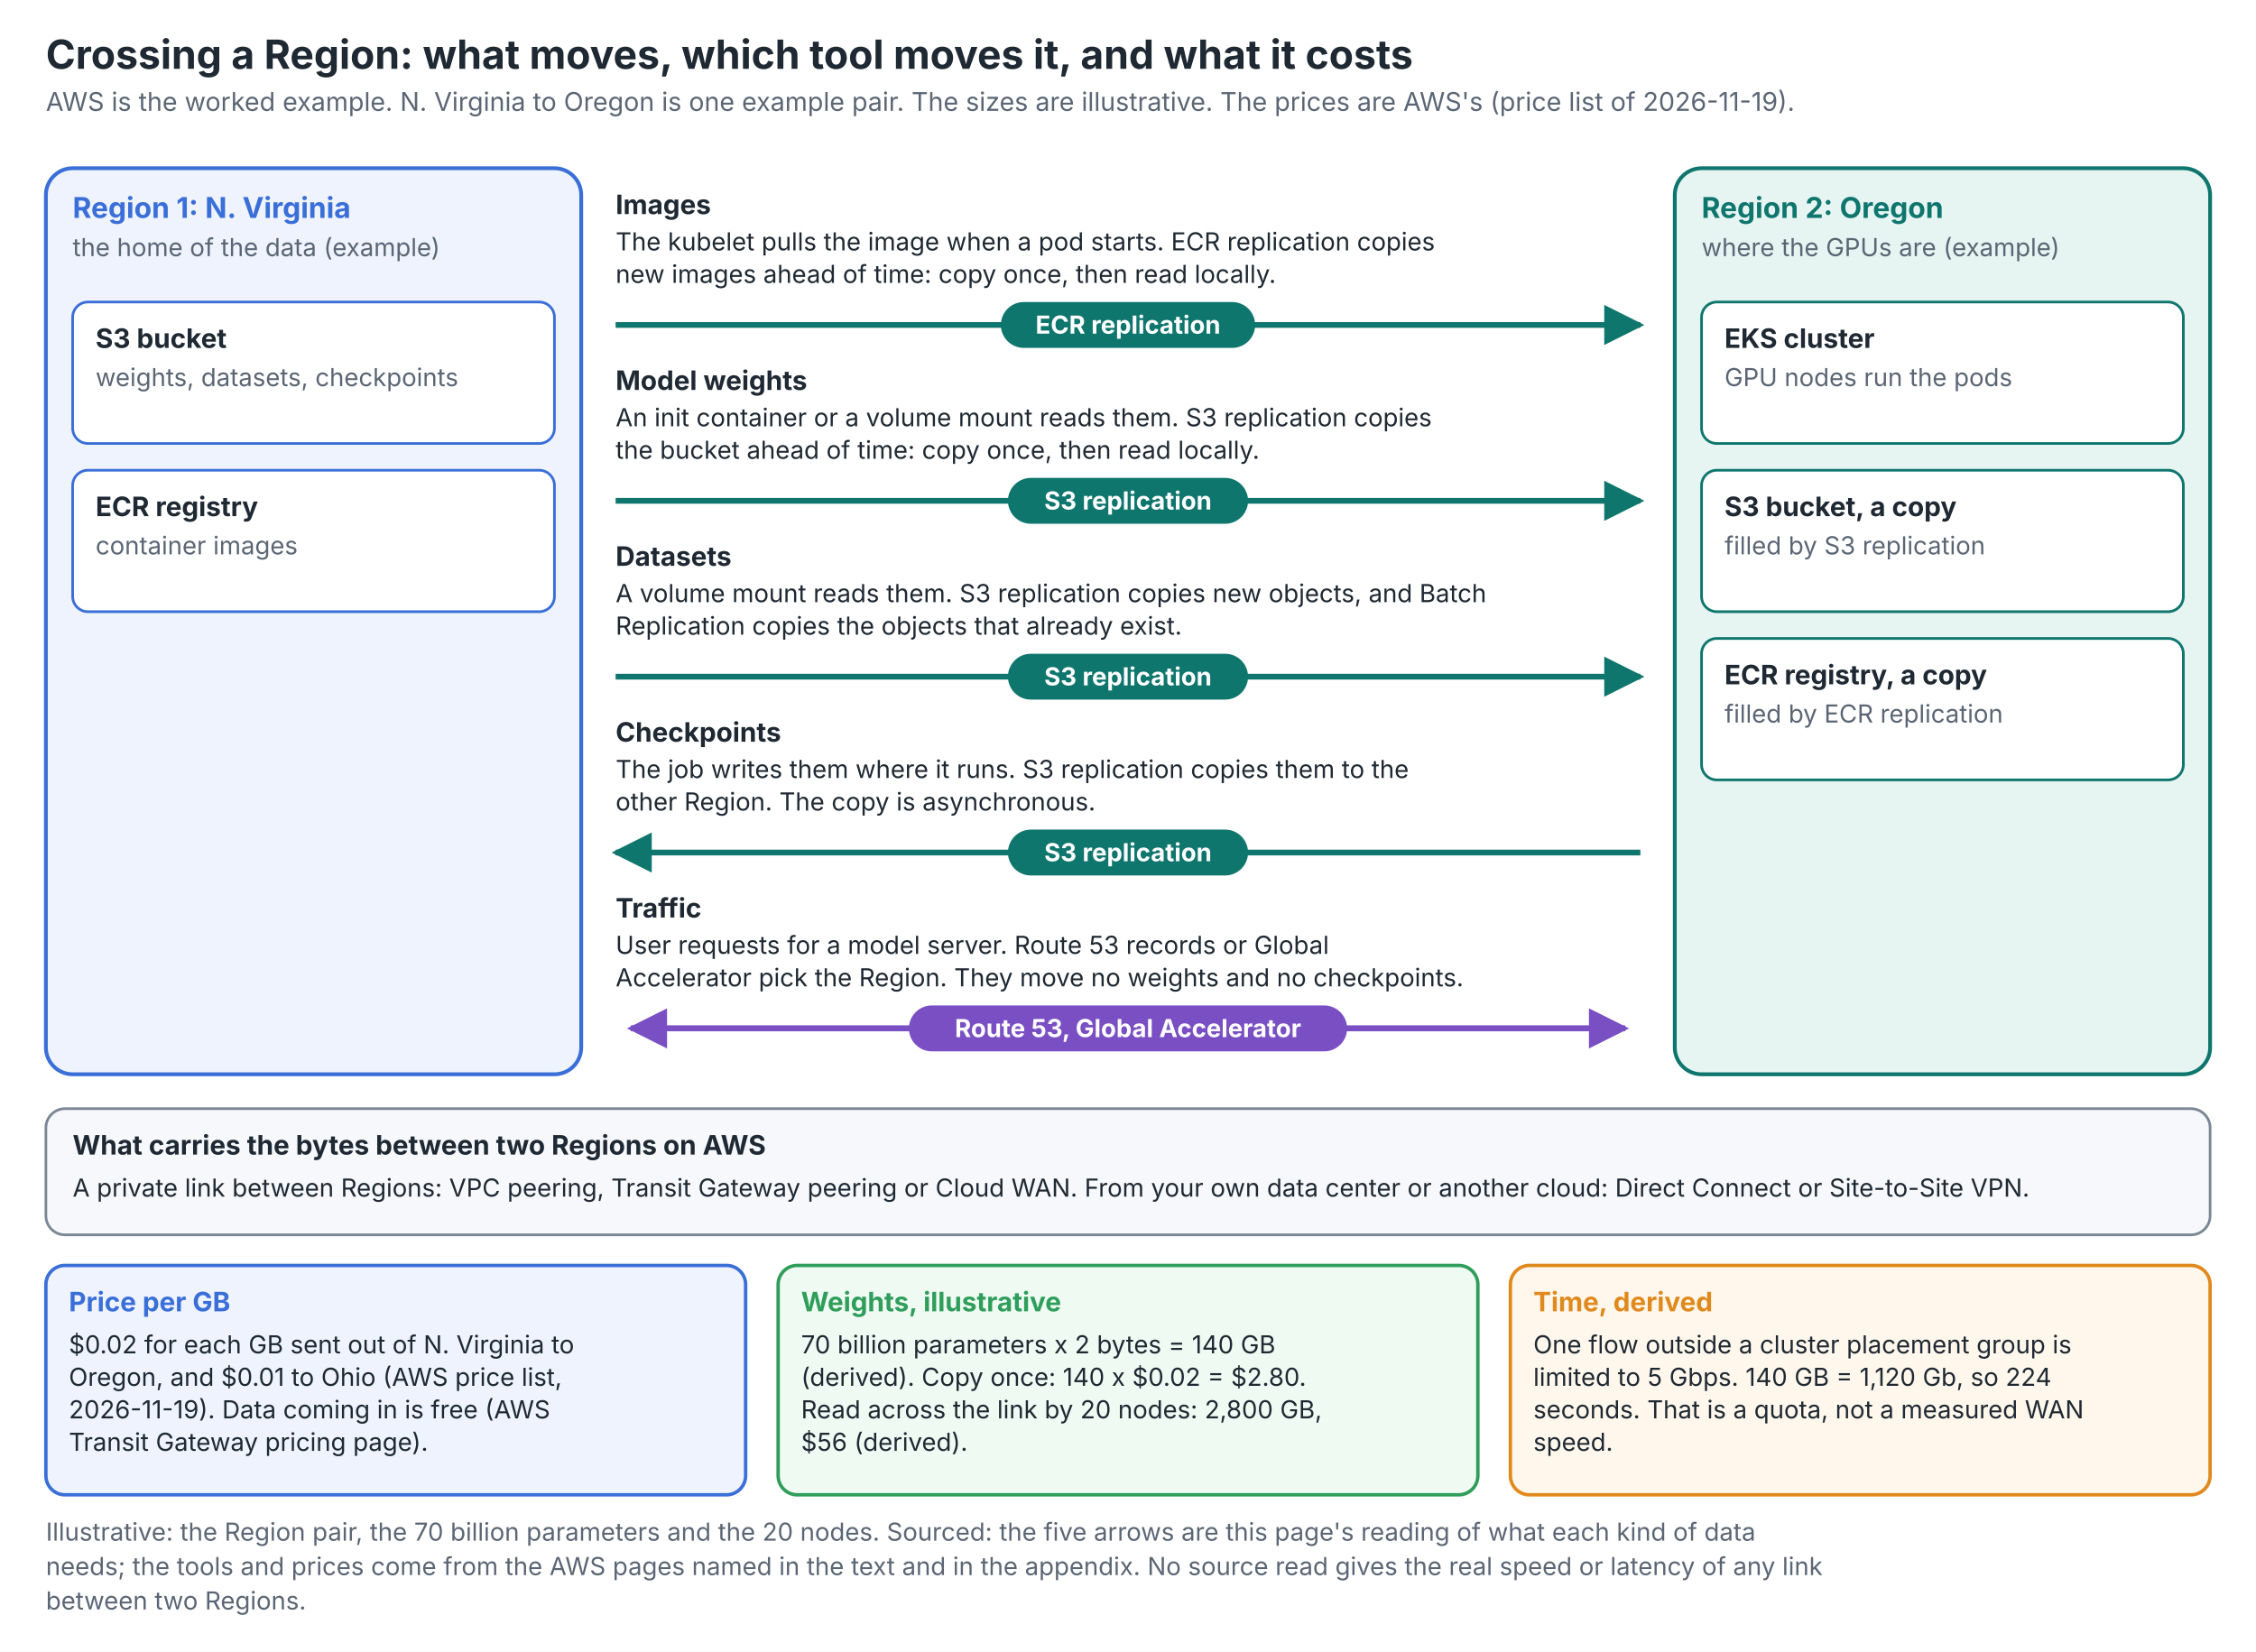
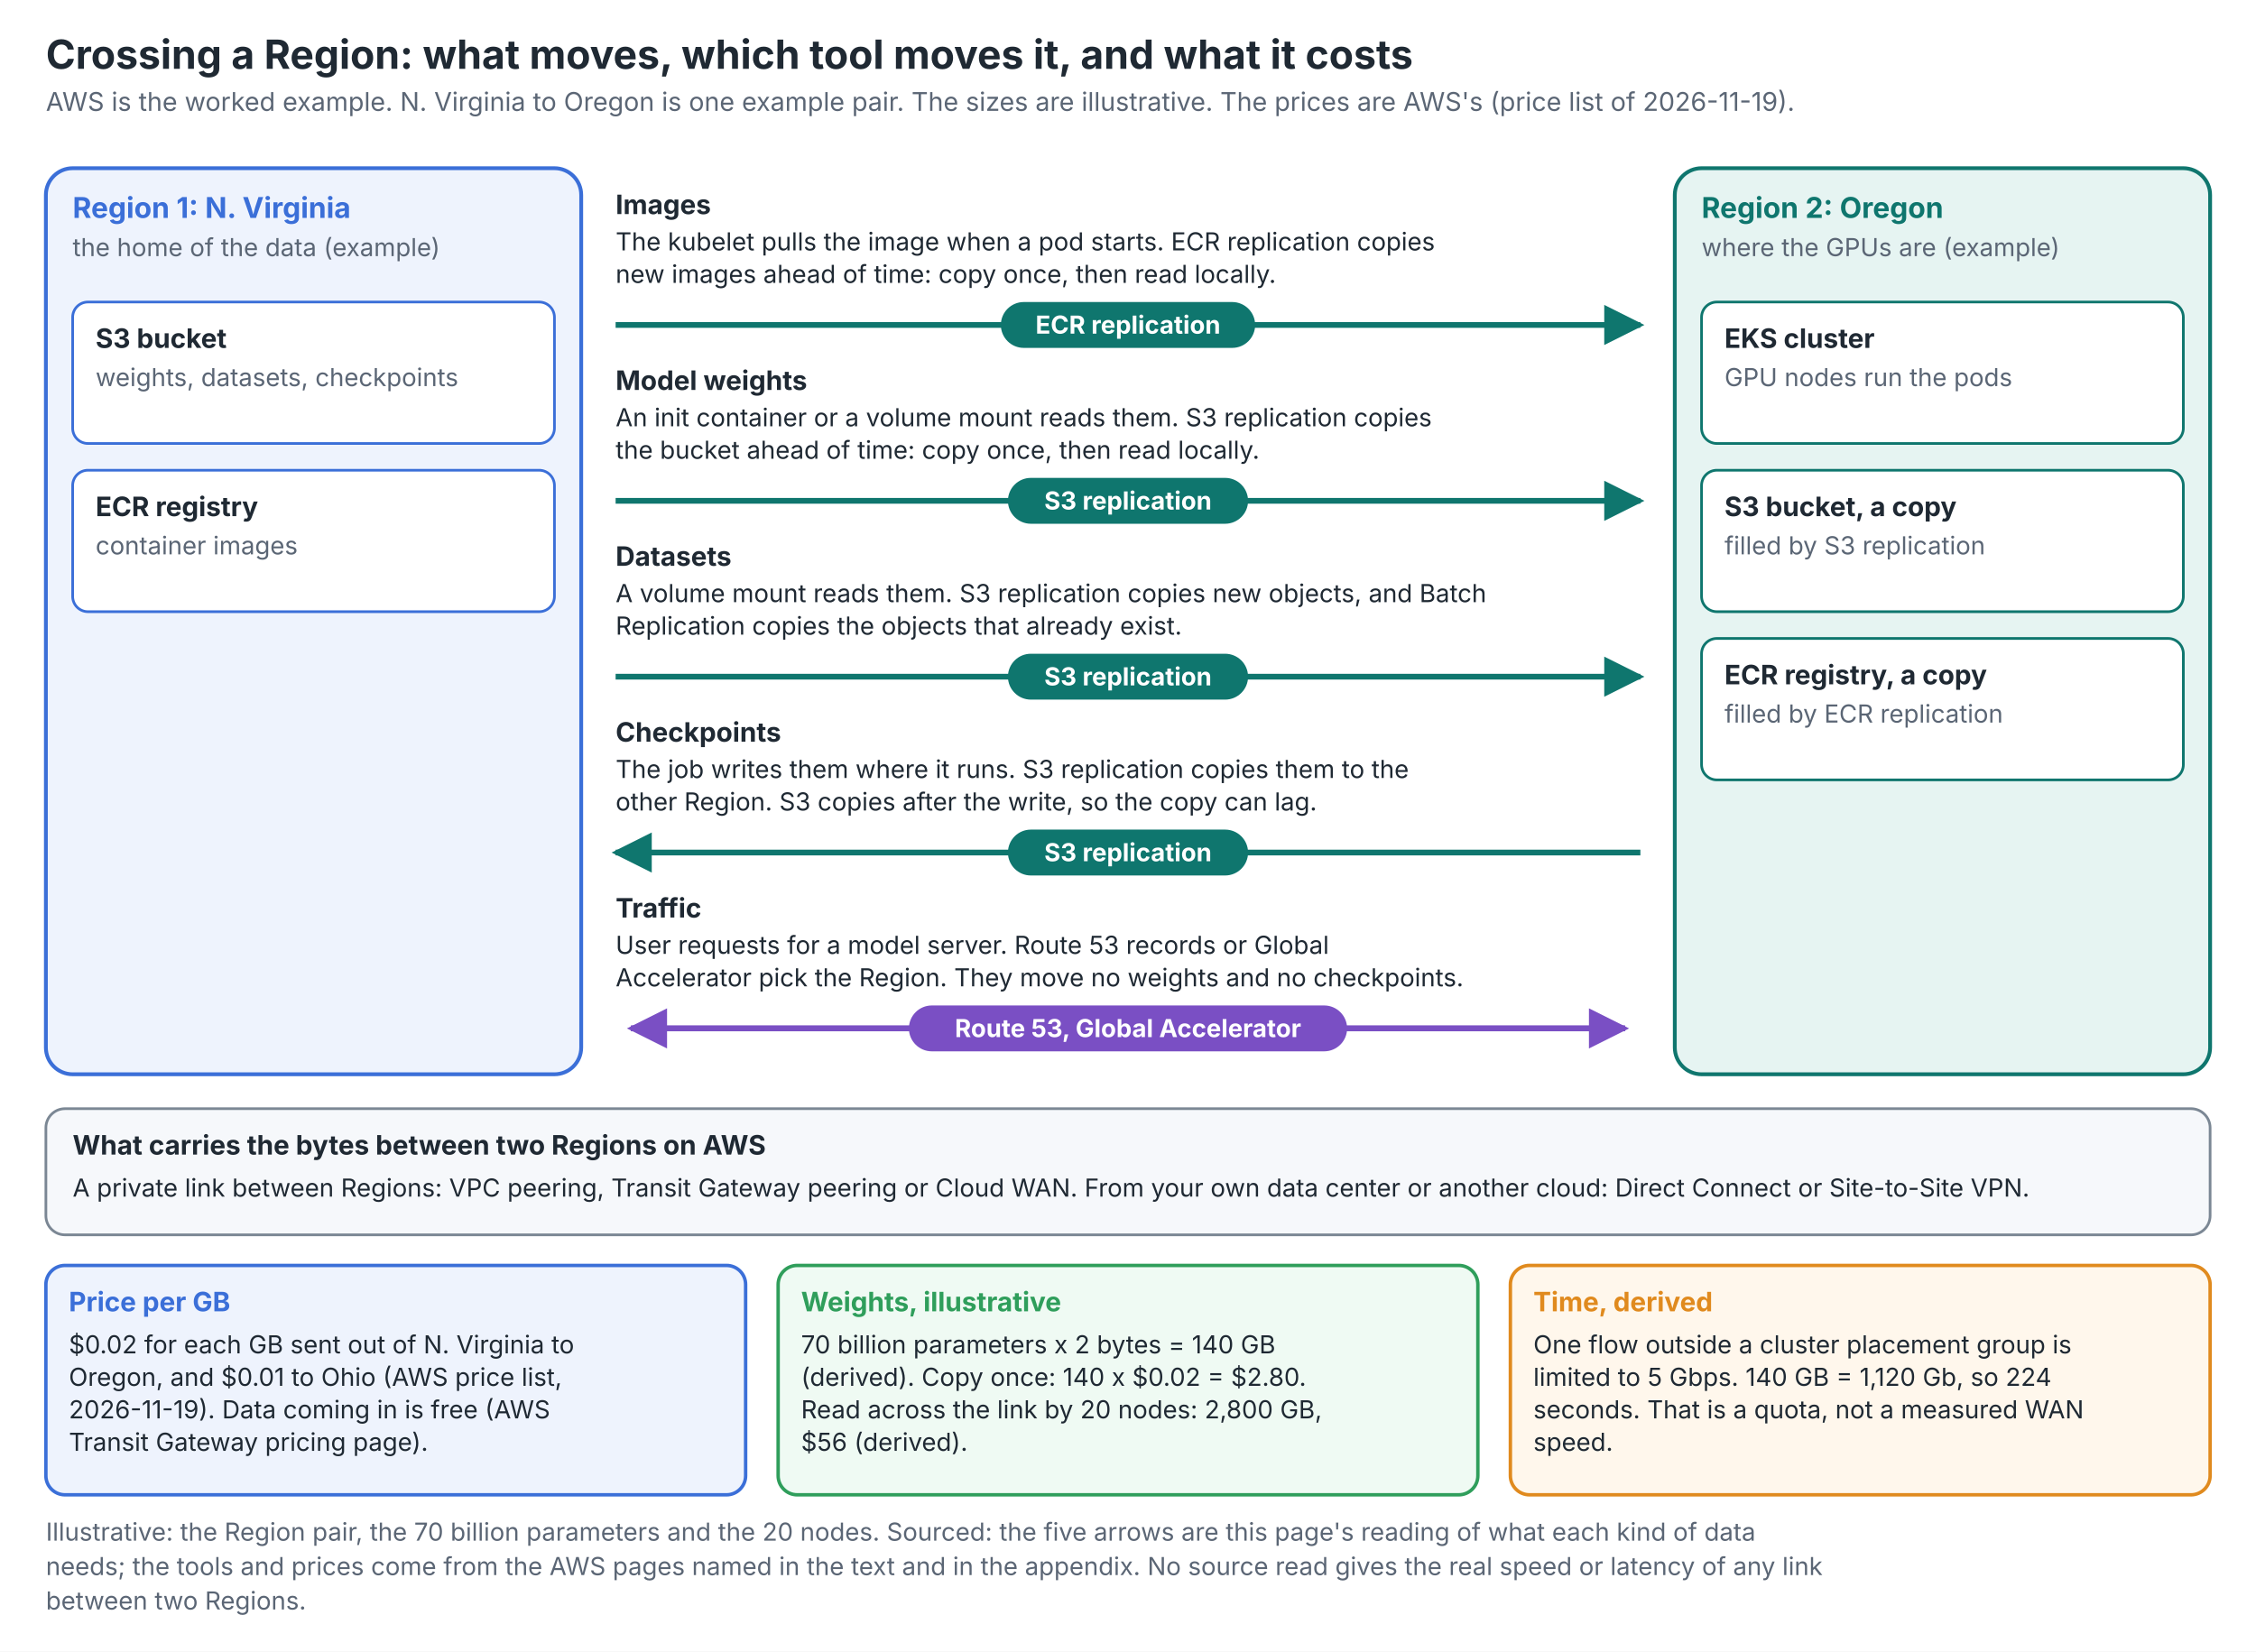
<svg xmlns="http://www.w3.org/2000/svg" viewBox="0 0 1180 864" width="1180" height="864" style="color-scheme: light">
  <rect width="100%" height="100%" fill="#ffffff" />
  <defs>
    <marker id="ar" viewBox="0 0 10 10" refX="9" refY="5" markerWidth="7" markerHeight="7" orient="auto-start-reverse">
      <path d="M0,0 L10,5 L0,10 z" fill="#5b6675" />
    </marker>
    <marker id="arB" viewBox="0 0 10 10" refX="9" refY="5" markerWidth="7" markerHeight="7" orient="auto-start-reverse">
      <path d="M0,0 L10,5 L0,10 z" fill="#3b6fd8" />
    </marker>
    <marker id="arP" viewBox="0 0 10 10" refX="9" refY="5" markerWidth="7" markerHeight="7" orient="auto-start-reverse">
      <path d="M0,0 L10,5 L0,10 z" fill="#7a4fc4" />
    </marker>
    <marker id="arT" viewBox="0 0 10 10" refX="9" refY="5" markerWidth="7" markerHeight="7" orient="auto-start-reverse">
      <path d="M0,0 L10,5 L0,10 z" fill="#0f766e" />
    </marker>
    <marker id="arG" viewBox="0 0 10 10" refX="9" refY="5" markerWidth="7" markerHeight="7" orient="auto-start-reverse">
      <path d="M0,0 L10,5 L0,10 z" fill="#2f9e5b" />
    </marker>
    <marker id="arO" viewBox="0 0 10 10" refX="9" refY="5" markerWidth="7" markerHeight="7" orient="auto-start-reverse">
      <path d="M0,0 L10,5 L0,10 z" fill="#e08a1e" />
    </marker>
    <marker id="arR" viewBox="0 0 10 10" refX="9" refY="5" markerWidth="7" markerHeight="7" orient="auto-start-reverse">
      <path d="M0,0 L10,5 L0,10 z" fill="#c0392b" />
    </marker>
  </defs>
  <text x="24" y="36" font-family="Inter, Segoe UI, Helvetica, Arial, sans-serif" font-size="21" font-weight="700" fill="#1f2933" text-anchor="start">Crossing a Region: what moves, which tool moves it, and what it costs</text>
  <text x="24" y="58" font-family="Inter, Segoe UI, Helvetica, Arial, sans-serif" font-size="13.5" font-weight="400" fill="#5b6675" text-anchor="start">AWS is the worked example. N. Virginia to Oregon is one example pair. The sizes are illustrative. The prices are AWS's (price list of 2026-11-19).</text>
  <rect x="24" y="88" width="280" height="474" rx="14" fill="#eef3fd" stroke="#3b6fd8" stroke-width="2" />
  <text x="38" y="114" font-family="Inter, Segoe UI, Helvetica, Arial, sans-serif" font-size="15" font-weight="700" fill="#3b6fd8" text-anchor="start">Region 1: N. Virginia</text>
  <text x="38" y="134" font-family="Inter, Segoe UI, Helvetica, Arial, sans-serif" font-size="13" font-weight="400" fill="#5b6675" text-anchor="start">the home of the data (example)</text>
  <rect x="38" y="158" width="252" height="74" rx="8" fill="#ffffff" stroke="#3b6fd8" stroke-width="1.4" />
  <text x="50" y="182" font-family="Inter, Segoe UI, Helvetica, Arial, sans-serif" font-size="14" font-weight="700" fill="#1f2933" text-anchor="start">S3 bucket</text>
  <text x="50" y="202" font-family="Inter, Segoe UI, Helvetica, Arial, sans-serif" font-size="13" font-weight="400" fill="#5b6675" text-anchor="start">weights, datasets, checkpoints</text>
  <rect x="38" y="246" width="252" height="74" rx="8" fill="#ffffff" stroke="#3b6fd8" stroke-width="1.4" />
  <text x="50" y="270" font-family="Inter, Segoe UI, Helvetica, Arial, sans-serif" font-size="14" font-weight="700" fill="#1f2933" text-anchor="start">ECR registry</text>
  <text x="50" y="290" font-family="Inter, Segoe UI, Helvetica, Arial, sans-serif" font-size="13" font-weight="400" fill="#5b6675" text-anchor="start">container images</text>
  <rect x="876" y="88" width="280" height="474" rx="14" fill="#e6f4f2" stroke="#0f766e" stroke-width="2" />
  <text x="890" y="114" font-family="Inter, Segoe UI, Helvetica, Arial, sans-serif" font-size="15" font-weight="700" fill="#0f766e" text-anchor="start">Region 2: Oregon</text>
  <text x="890" y="134" font-family="Inter, Segoe UI, Helvetica, Arial, sans-serif" font-size="13" font-weight="400" fill="#5b6675" text-anchor="start">where the GPUs are (example)</text>
  <rect x="890" y="158" width="252" height="74" rx="8" fill="#ffffff" stroke="#0f766e" stroke-width="1.4" />
  <text x="902" y="182" font-family="Inter, Segoe UI, Helvetica, Arial, sans-serif" font-size="14" font-weight="700" fill="#1f2933" text-anchor="start">EKS cluster</text>
  <text x="902" y="202" font-family="Inter, Segoe UI, Helvetica, Arial, sans-serif" font-size="13" font-weight="400" fill="#5b6675" text-anchor="start">GPU nodes run the pods</text>
  <rect x="890" y="246" width="252" height="74" rx="8" fill="#ffffff" stroke="#0f766e" stroke-width="1.4" />
  <text x="902" y="270" font-family="Inter, Segoe UI, Helvetica, Arial, sans-serif" font-size="14" font-weight="700" fill="#1f2933" text-anchor="start">S3 bucket, a copy</text>
  <text x="902" y="290" font-family="Inter, Segoe UI, Helvetica, Arial, sans-serif" font-size="13" font-weight="400" fill="#5b6675" text-anchor="start">filled by S3 replication</text>
  <rect x="890" y="334" width="252" height="74" rx="8" fill="#ffffff" stroke="#0f766e" stroke-width="1.4" />
  <text x="902" y="358" font-family="Inter, Segoe UI, Helvetica, Arial, sans-serif" font-size="14" font-weight="700" fill="#1f2933" text-anchor="start">ECR registry, a copy</text>
  <text x="902" y="378" font-family="Inter, Segoe UI, Helvetica, Arial, sans-serif" font-size="13" font-weight="400" fill="#5b6675" text-anchor="start">filled by ECR replication</text>
  <text x="322" y="112" font-family="Inter, Segoe UI, Helvetica, Arial, sans-serif" font-size="14" font-weight="700" fill="#1f2933" text-anchor="start">Images</text>
  <text x="322" y="131" font-family="Inter, Segoe UI, Helvetica, Arial, sans-serif" font-size="13" font-weight="400" fill="#1f2933" text-anchor="start">The kubelet pulls the image when a pod starts. ECR replication copies</text>
  <text x="322" y="148" font-family="Inter, Segoe UI, Helvetica, Arial, sans-serif" font-size="13" font-weight="400" fill="#1f2933" text-anchor="start">new images ahead of time: copy once, then read locally.</text>
  <path d="M322,170 L858,170" stroke="#0f766e" stroke-width="3" fill="none" marker-end="url(#arT)" />
  <rect x="523.5" y="158" width="133.0" height="24" rx="12.0" fill="#0f766e" stroke="#0f766e" stroke-width="0" />
  <text x="590.0" y="174.55" font-family="Inter, Segoe UI, Helvetica, Arial, sans-serif" font-size="13" font-weight="700" fill="#ffffff" text-anchor="middle">ECR replication</text>
  <text x="322" y="204" font-family="Inter, Segoe UI, Helvetica, Arial, sans-serif" font-size="14" font-weight="700" fill="#1f2933" text-anchor="start">Model weights</text>
  <text x="322" y="223" font-family="Inter, Segoe UI, Helvetica, Arial, sans-serif" font-size="13" font-weight="400" fill="#1f2933" text-anchor="start">An init container or a volume mount reads them. S3 replication copies</text>
  <text x="322" y="240" font-family="Inter, Segoe UI, Helvetica, Arial, sans-serif" font-size="13" font-weight="400" fill="#1f2933" text-anchor="start">the bucket ahead of time: copy once, then read locally.</text>
  <path d="M322,262 L858,262" stroke="#0f766e" stroke-width="3" fill="none" marker-end="url(#arT)" />
  <rect x="527.2" y="250" width="125.6" height="24" rx="12.0" fill="#0f766e" stroke="#0f766e" stroke-width="0" />
  <text x="590.0" y="266.55" font-family="Inter, Segoe UI, Helvetica, Arial, sans-serif" font-size="13" font-weight="700" fill="#ffffff" text-anchor="middle">S3 replication</text>
  <text x="322" y="296" font-family="Inter, Segoe UI, Helvetica, Arial, sans-serif" font-size="14" font-weight="700" fill="#1f2933" text-anchor="start">Datasets</text>
  <text x="322" y="315" font-family="Inter, Segoe UI, Helvetica, Arial, sans-serif" font-size="13" font-weight="400" fill="#1f2933" text-anchor="start">A volume mount reads them. S3 replication copies new objects, and Batch</text>
  <text x="322" y="332" font-family="Inter, Segoe UI, Helvetica, Arial, sans-serif" font-size="13" font-weight="400" fill="#1f2933" text-anchor="start">Replication copies the objects that already exist.</text>
  <path d="M322,354 L858,354" stroke="#0f766e" stroke-width="3" fill="none" marker-end="url(#arT)" />
  <rect x="527.2" y="342" width="125.6" height="24" rx="12.0" fill="#0f766e" stroke="#0f766e" stroke-width="0" />
  <text x="590.0" y="358.55" font-family="Inter, Segoe UI, Helvetica, Arial, sans-serif" font-size="13" font-weight="700" fill="#ffffff" text-anchor="middle">S3 replication</text>
  <text x="322" y="388" font-family="Inter, Segoe UI, Helvetica, Arial, sans-serif" font-size="14" font-weight="700" fill="#1f2933" text-anchor="start">Checkpoints</text>
  <text x="322" y="407" font-family="Inter, Segoe UI, Helvetica, Arial, sans-serif" font-size="13" font-weight="400" fill="#1f2933" text-anchor="start">The job writes them where it runs. S3 replication copies them to the</text>
-   <text x="322" y="424" font-family="Inter, Segoe UI, Helvetica, Arial, sans-serif" font-size="13" font-weight="400" fill="#1f2933" text-anchor="start">other Region. The copy is asynchronous.</text>
+   <text x="322" y="424" font-family="Inter, Segoe UI, Helvetica, Arial, sans-serif" font-size="13" font-weight="400" fill="#1f2933" text-anchor="start">other Region. S3 copies after the write, so the copy can lag.</text>
  <path d="M858,446 L322,446" stroke="#0f766e" stroke-width="3" fill="none" marker-end="url(#arT)" />
  <rect x="527.2" y="434" width="125.6" height="24" rx="12.0" fill="#0f766e" stroke="#0f766e" stroke-width="0" />
  <text x="590.0" y="450.55" font-family="Inter, Segoe UI, Helvetica, Arial, sans-serif" font-size="13" font-weight="700" fill="#ffffff" text-anchor="middle">S3 replication</text>
  <text x="322" y="480" font-family="Inter, Segoe UI, Helvetica, Arial, sans-serif" font-size="14" font-weight="700" fill="#1f2933" text-anchor="start">Traffic</text>
  <text x="322" y="499" font-family="Inter, Segoe UI, Helvetica, Arial, sans-serif" font-size="13" font-weight="400" fill="#1f2933" text-anchor="start">User requests for a model server. Route 53 records or Global</text>
  <text x="322" y="516" font-family="Inter, Segoe UI, Helvetica, Arial, sans-serif" font-size="13" font-weight="400" fill="#1f2933" text-anchor="start">Accelerator pick the Region. They move no weights and no checkpoints.</text>
  <path d="M330,538 L850,538" stroke="#7a4fc4" stroke-width="3" fill="none" marker-end="url(#arP)" />
  <path d="M850,538 L330,538" stroke="#7a4fc4" stroke-width="3" fill="none" marker-end="url(#arP)" />
  <rect x="475.4" y="526" width="229.2" height="24" rx="12.0" fill="#7a4fc4" stroke="#7a4fc4" stroke-width="0" />
  <text x="590.0" y="542.55" font-family="Inter, Segoe UI, Helvetica, Arial, sans-serif" font-size="13" font-weight="700" fill="#ffffff" text-anchor="middle">Route 53, Global Accelerator</text>
  <rect x="24" y="580" width="1132" height="66" rx="10" fill="#f6f8fb" stroke="#7b8794" stroke-width="1.4" />
  <text x="38" y="604" font-family="Inter, Segoe UI, Helvetica, Arial, sans-serif" font-size="14" font-weight="700" fill="#1f2933" text-anchor="start">What carries the bytes between two Regions on AWS</text>
  <text x="38" y="626" font-family="Inter, Segoe UI, Helvetica, Arial, sans-serif" font-size="13" font-weight="400" fill="#1f2933" text-anchor="start">A private link between Regions: VPC peering, Transit Gateway peering or Cloud WAN. From your own data center or another cloud: Direct Connect or Site-to-Site VPN.</text>
  <rect x="24" y="662" width="366" height="120" rx="10" fill="#eef3fd" stroke="#3b6fd8" stroke-width="1.8" />
  <text x="36" y="686" font-family="Inter, Segoe UI, Helvetica, Arial, sans-serif" font-size="14" font-weight="700" fill="#3b6fd8" text-anchor="start">Price per GB</text>
  <text x="36" y="708" font-family="Inter, Segoe UI, Helvetica, Arial, sans-serif" font-size="13" font-weight="400" fill="#1f2933" text-anchor="start">$0.02 for each GB sent out of N. Virginia to</text>
  <text x="36" y="725" font-family="Inter, Segoe UI, Helvetica, Arial, sans-serif" font-size="13" font-weight="400" fill="#1f2933" text-anchor="start">Oregon, and $0.01 to Ohio (AWS price list,</text>
  <text x="36" y="742" font-family="Inter, Segoe UI, Helvetica, Arial, sans-serif" font-size="13" font-weight="400" fill="#1f2933" text-anchor="start">2026-11-19). Data coming in is free (AWS</text>
  <text x="36" y="759" font-family="Inter, Segoe UI, Helvetica, Arial, sans-serif" font-size="13" font-weight="400" fill="#1f2933" text-anchor="start">Transit Gateway pricing page).</text>
  <rect x="407" y="662" width="366" height="120" rx="10" fill="#effaf3" stroke="#2f9e5b" stroke-width="1.8" />
  <text x="419" y="686" font-family="Inter, Segoe UI, Helvetica, Arial, sans-serif" font-size="14" font-weight="700" fill="#2f9e5b" text-anchor="start">Weights, illustrative</text>
  <text x="419" y="708" font-family="Inter, Segoe UI, Helvetica, Arial, sans-serif" font-size="13" font-weight="400" fill="#1f2933" text-anchor="start">70 billion parameters x 2 bytes = 140 GB</text>
  <text x="419" y="725" font-family="Inter, Segoe UI, Helvetica, Arial, sans-serif" font-size="13" font-weight="400" fill="#1f2933" text-anchor="start">(derived). Copy once: 140 x $0.02 = $2.80.</text>
  <text x="419" y="742" font-family="Inter, Segoe UI, Helvetica, Arial, sans-serif" font-size="13" font-weight="400" fill="#1f2933" text-anchor="start">Read across the link by 20 nodes: 2,800 GB,</text>
  <text x="419" y="759" font-family="Inter, Segoe UI, Helvetica, Arial, sans-serif" font-size="13" font-weight="400" fill="#1f2933" text-anchor="start">$56 (derived).</text>
  <rect x="790" y="662" width="366" height="120" rx="10" fill="#fff7ec" stroke="#e08a1e" stroke-width="1.8" />
  <text x="802" y="686" font-family="Inter, Segoe UI, Helvetica, Arial, sans-serif" font-size="14" font-weight="700" fill="#e08a1e" text-anchor="start">Time, derived</text>
  <text x="802" y="708" font-family="Inter, Segoe UI, Helvetica, Arial, sans-serif" font-size="13" font-weight="400" fill="#1f2933" text-anchor="start">One flow outside a cluster placement group is</text>
  <text x="802" y="725" font-family="Inter, Segoe UI, Helvetica, Arial, sans-serif" font-size="13" font-weight="400" fill="#1f2933" text-anchor="start">limited to 5 Gbps. 140 GB = 1,120 Gb, so 224</text>
  <text x="802" y="742" font-family="Inter, Segoe UI, Helvetica, Arial, sans-serif" font-size="13" font-weight="400" fill="#1f2933" text-anchor="start">seconds. That is a quota, not a measured WAN</text>
  <text x="802" y="759" font-family="Inter, Segoe UI, Helvetica, Arial, sans-serif" font-size="13" font-weight="400" fill="#1f2933" text-anchor="start">speed.</text>
  <text x="24" y="806" font-family="Inter, Segoe UI, Helvetica, Arial, sans-serif" font-size="13" font-weight="400" fill="#5b6675" text-anchor="start">Illustrative: the Region pair, the 70 billion parameters and the 20 nodes. Sourced: the five arrows are this page's reading of what each kind of data</text>
  <text x="24" y="824" font-family="Inter, Segoe UI, Helvetica, Arial, sans-serif" font-size="13" font-weight="400" fill="#5b6675" text-anchor="start">needs; the tools and prices come from the AWS pages named in the text and in the appendix. No source read gives the real speed or latency of any link</text>
  <text x="24" y="842" font-family="Inter, Segoe UI, Helvetica, Arial, sans-serif" font-size="13" font-weight="400" fill="#5b6675" text-anchor="start">between two Regions.</text>
</svg>
